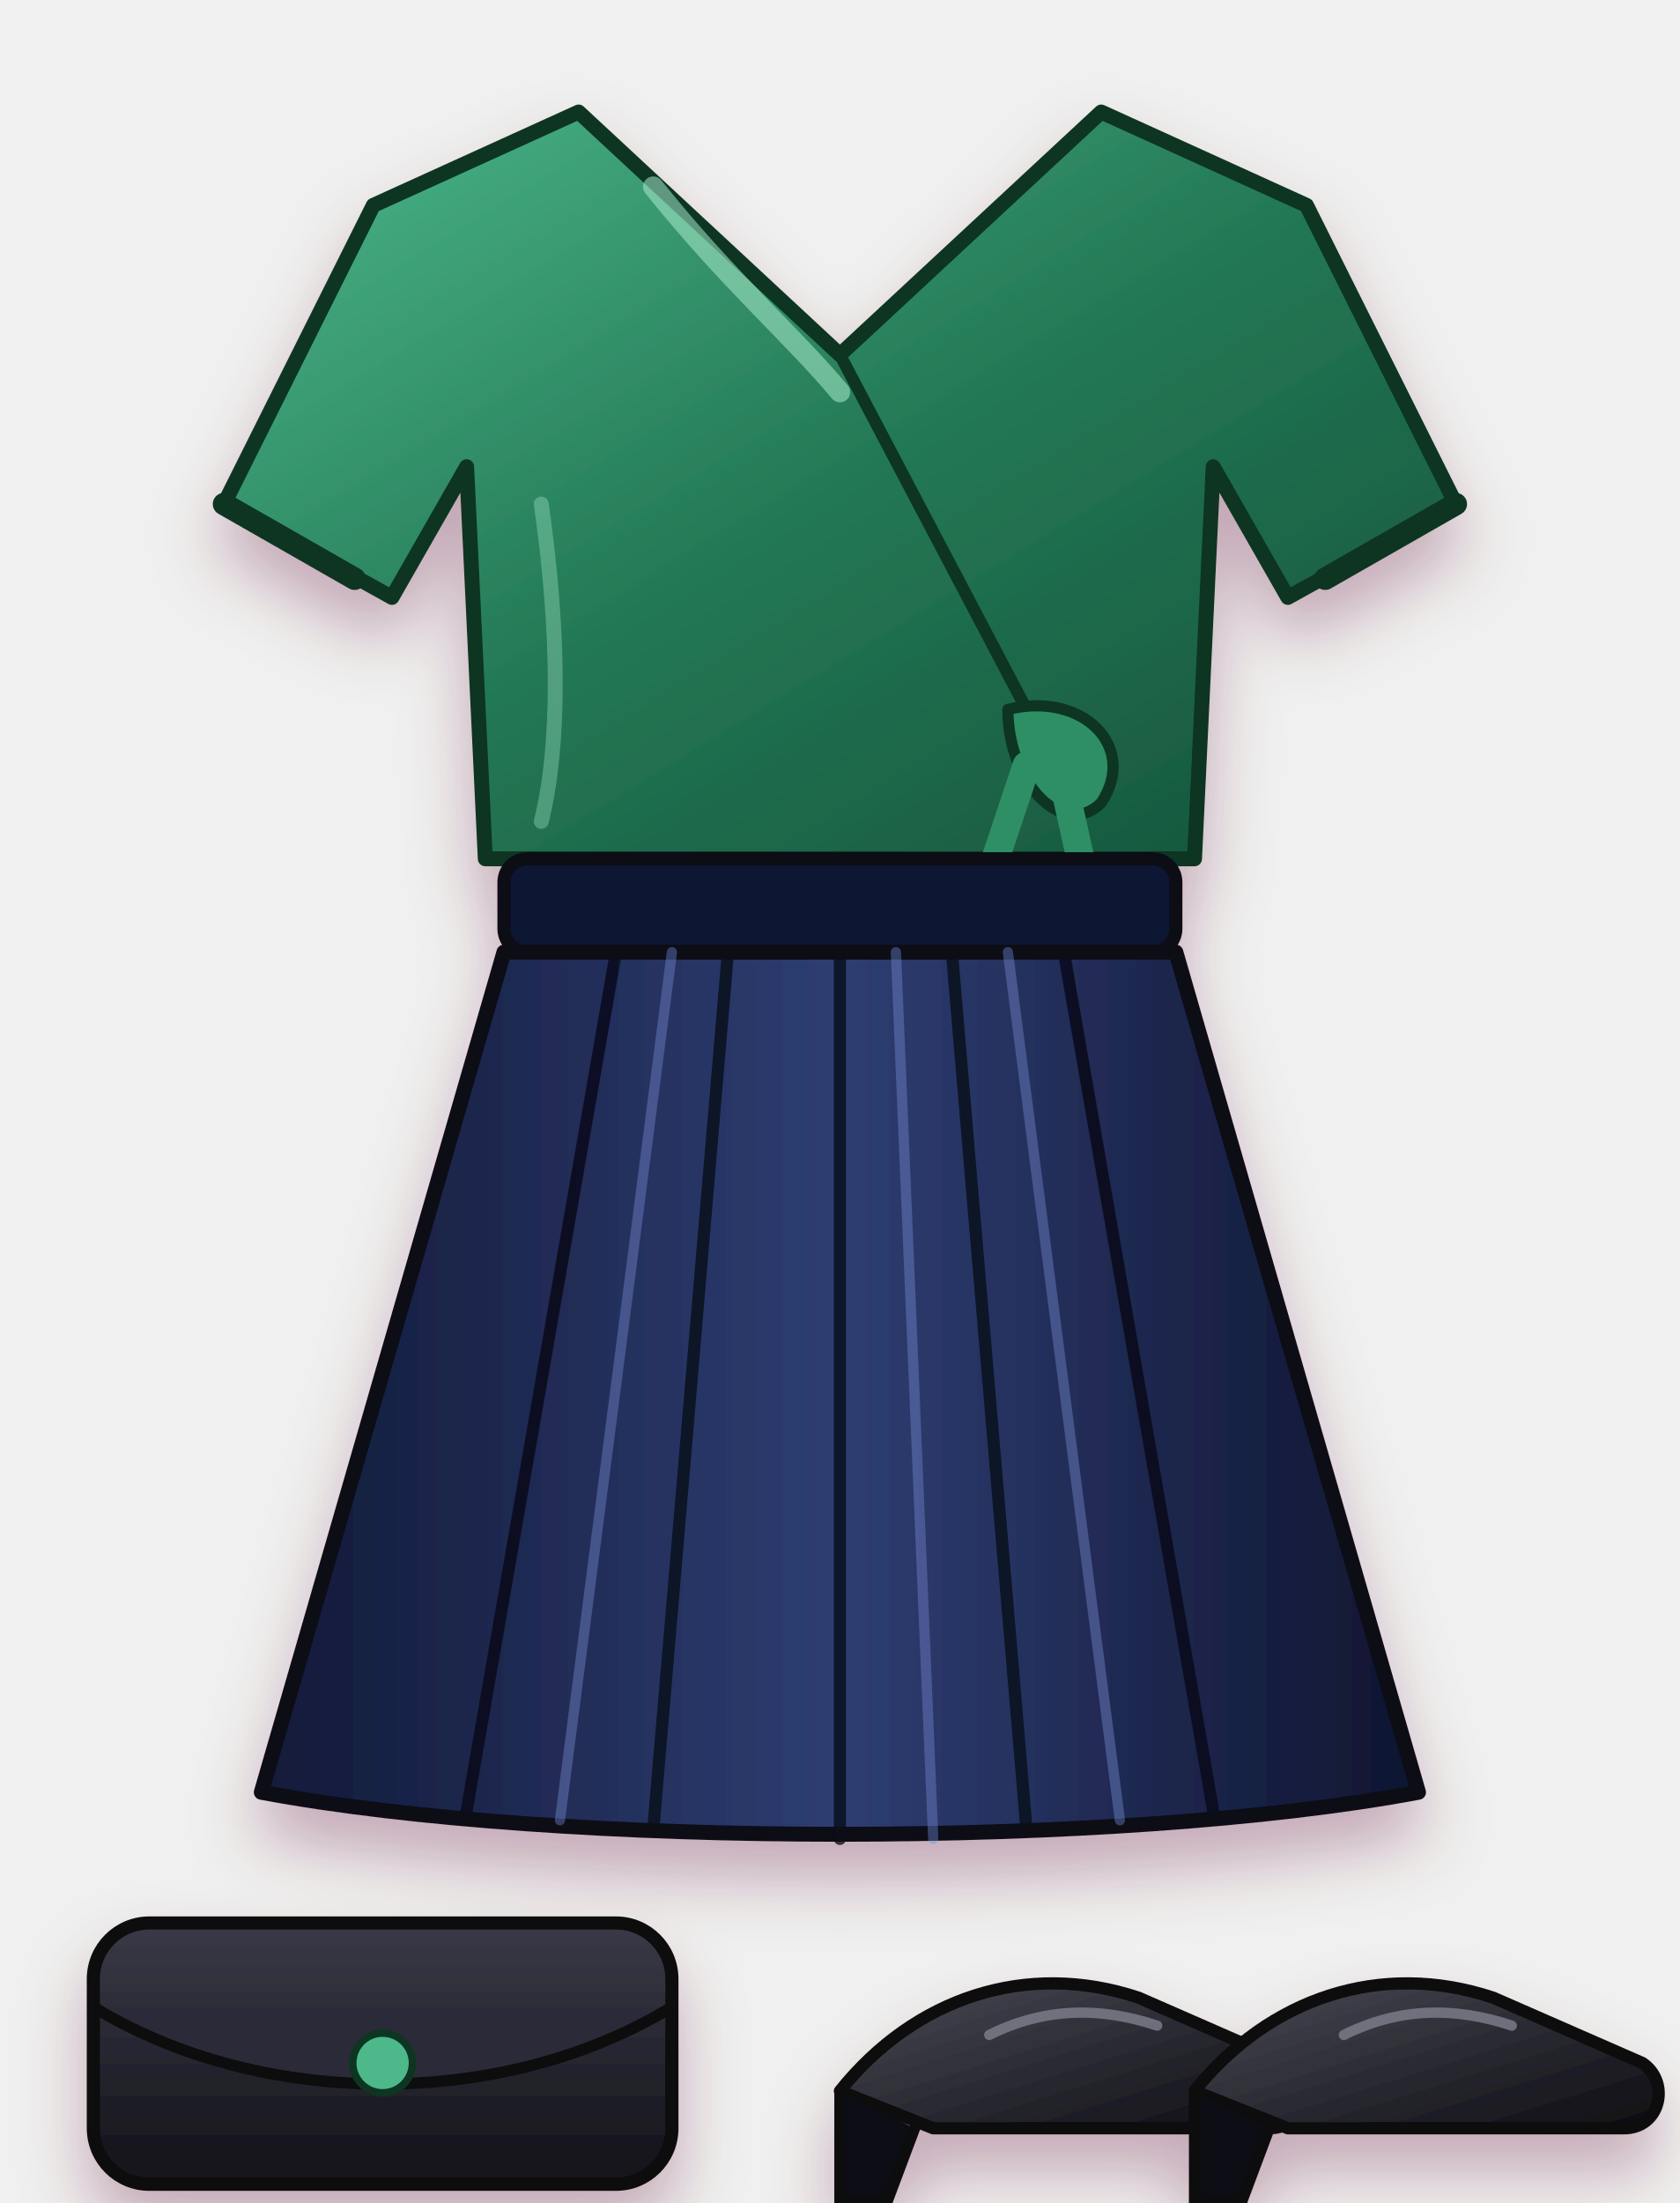
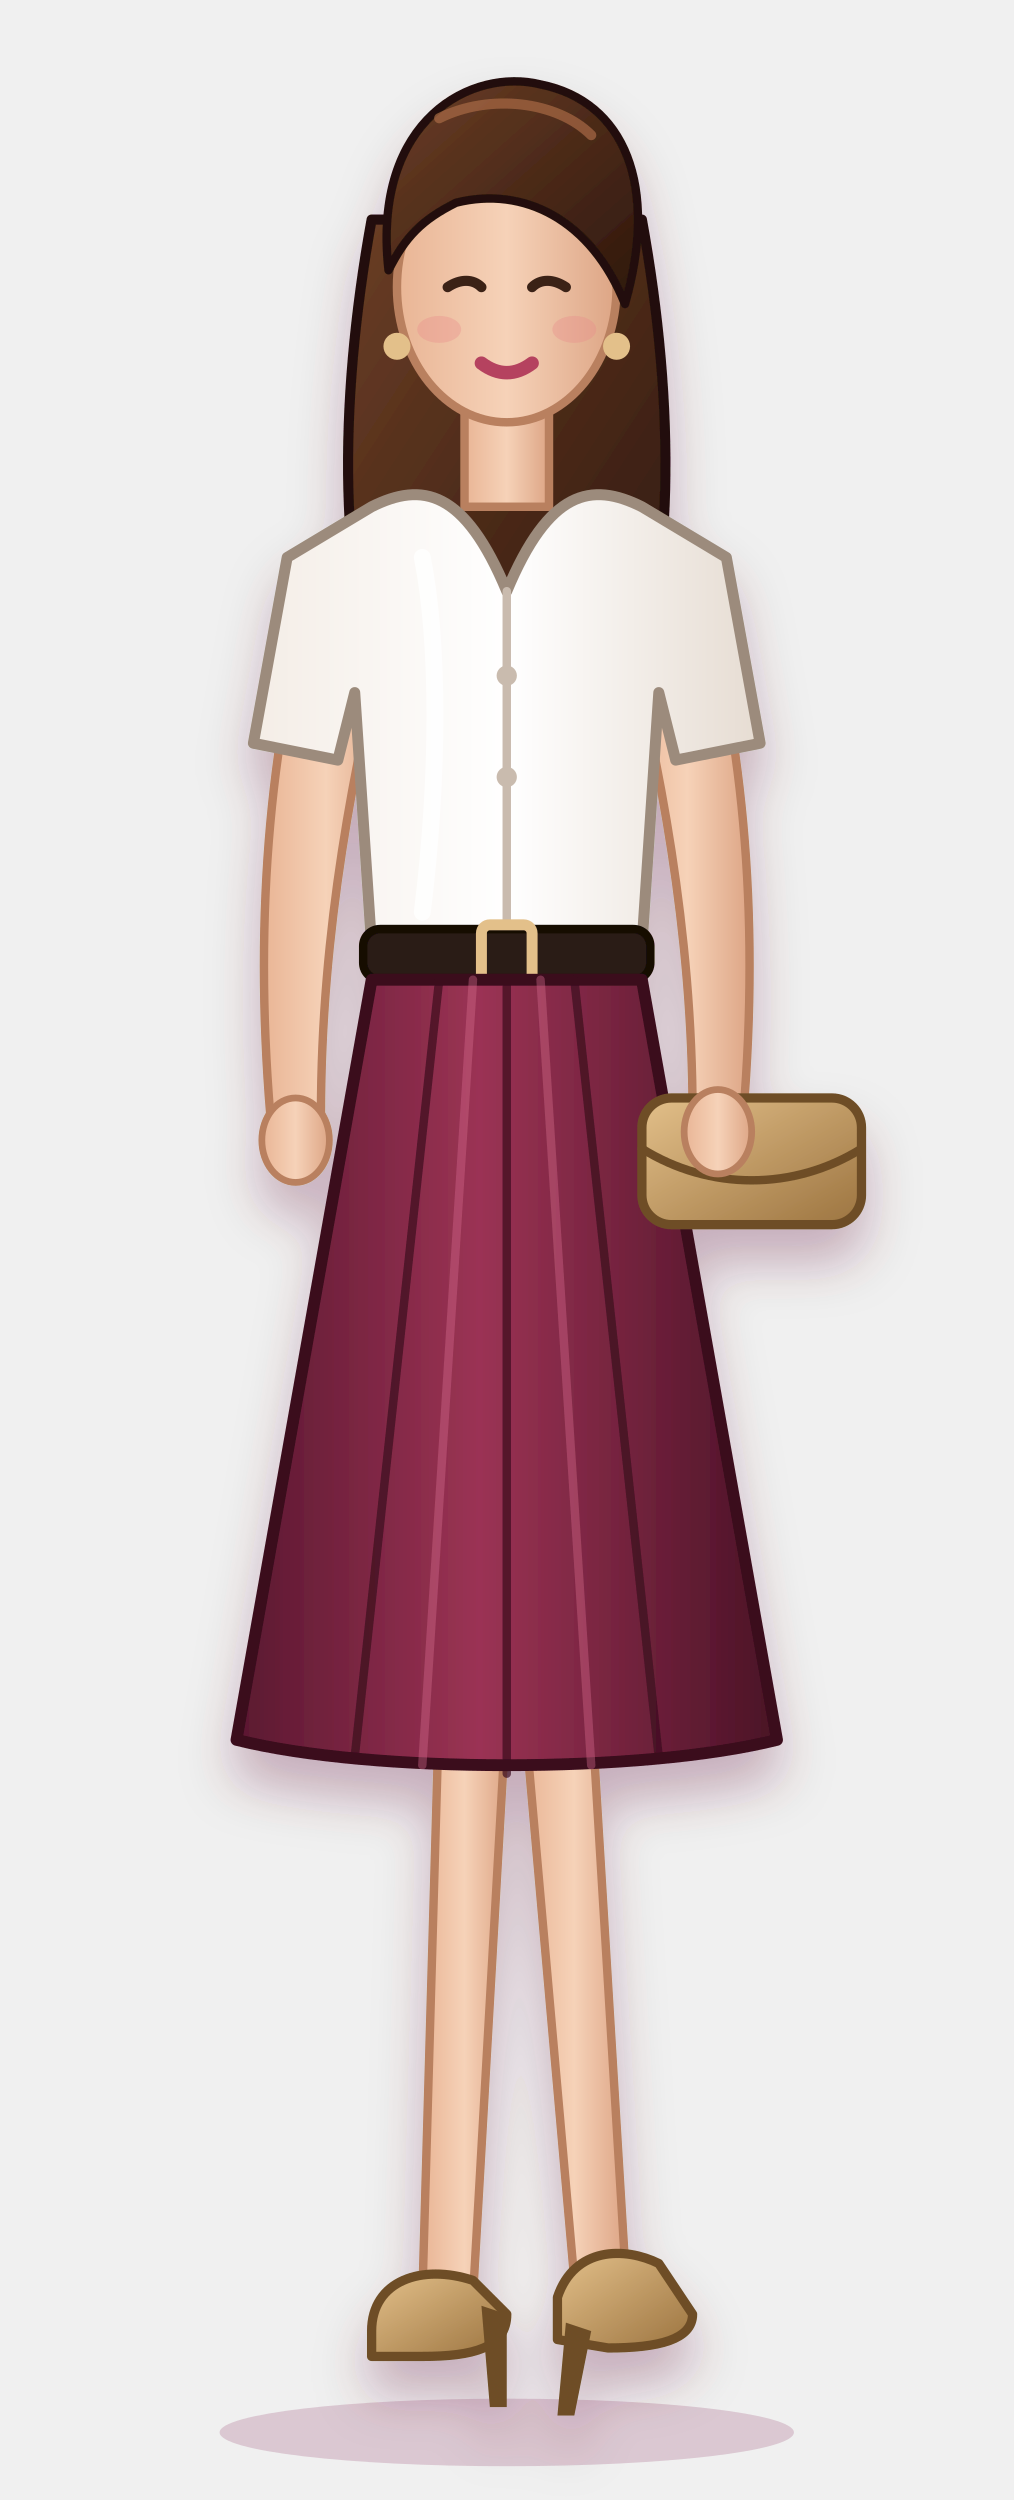
- <svg xmlns="http://www.w3.org/2000/svg" viewBox="10 8 180 236" fill="none">
+ <svg xmlns="http://www.w3.org/2000/svg" viewBox="20 4 120 296" fill="none">
  <defs>
-     <linearGradient id="bSilk" x1="0" y1="0" x2="1" y2="1">
-       <stop offset="0" stop-color="#4DB88A" />
-       <stop offset="0.5" stop-color="#237854" />
-       <stop offset="1" stop-color="#14503A" />
+     <linearGradient id="wSkin" x1="0" y1="0" x2="1" y2="0">
+       <stop offset="0" stop-color="#E9B595" />
+       <stop offset="0.5" stop-color="#F6D2B8" />
+       <stop offset="1" stop-color="#DDA585" />
    </linearGradient>
-     <linearGradient id="bSkirt" x1="0" y1="0" x2="1" y2="0">
-       <stop offset="0" stop-color="#121A38" />
-       <stop offset="0.5" stop-color="#2E3D72" />
-       <stop offset="1" stop-color="#0F1530" />
+     <linearGradient id="wHair" x1="0" y1="0" x2="1" y2="1">
+       <stop offset="0" stop-color="#6B3E26" />
+       <stop offset="1" stop-color="#2E170C" />
    </linearGradient>
-     <linearGradient id="bShoe" x1="0" y1="0" x2="1" y2="1">
-       <stop offset="0" stop-color="#4A4A56" />
-       <stop offset="1" stop-color="#0D0D12" />
+     <linearGradient id="wTop" x1="0" y1="0" x2="1" y2="0">
+       <stop offset="0" stop-color="#F4EDE6" />
+       <stop offset="0.5" stop-color="#FFFFFF" />
+       <stop offset="1" stop-color="#E6DCD2" />
    </linearGradient>
-     <linearGradient id="bBag" x1="0" y1="0" x2="0" y2="1">
-       <stop offset="0" stop-color="#3A3A48" />
-       <stop offset="1" stop-color="#121218" />
+     <linearGradient id="wSkirt" x1="0" y1="0" x2="1" y2="0">
+       <stop offset="0" stop-color="#5A1830" />
+       <stop offset="0.45" stop-color="#9B3354" />
+       <stop offset="1" stop-color="#4A1226" />
    </linearGradient>
-     <filter id="bShadow" x="-20%" y="-10%" width="140%" height="130%">
-       <feDropShadow dx="0" dy="4" stdDeviation="3.5" flood-color="#5A1030" flood-opacity="0.3" />
+     <linearGradient id="wShoe" x1="0" y1="0" x2="1" y2="1">
+       <stop offset="0" stop-color="#E3C08A" />
+       <stop offset="1" stop-color="#9C7440" />
+     </linearGradient>
+     <filter id="wSh" x="-30%" y="-10%" width="160%" height="125%">
+       <feDropShadow dx="0" dy="4" stdDeviation="3" flood-color="#5A1030" flood-opacity="0.28" />
    </filter>
  </defs>
-   <g filter="url(#bShadow)" stroke-linejoin="round" stroke-linecap="round">
-     <path d="M72 20 L100 46 L128 20 L150 30 L166 62 L148 72 L140 58 L138 100 L62 100 L60 58 L52 72 L34 62 L50 30 Z" fill="url(#bSilk)" stroke="#0B3424" stroke-width="1.6" />
-     <path d="M72 20 L100 46 L120 84" stroke="#0B3424" stroke-width="1.3" />
-     <path d="M128 20 L100 46" stroke="#0B3424" stroke-width="1.3" />
-     <path d="M80 28 C88 38 95 44 100 50" stroke="#A8EBCB" stroke-width="2.2" opacity="0.55" />
-     <path d="M68 62 C70 76 70 88 68 96" stroke="#A8EBCB" stroke-width="1.6" opacity="0.35" />
-     <path d="M34 62 L48 70 M166 62 L152 70" stroke="#0B3424" stroke-width="2.4" />
-     <path d="M118 84 C126 82 132 88 128 94 C124 98 118 92 118 84 Z" fill="#2E8F65" stroke="#0B3424" stroke-width="1.2" />
-     <path d="M120 90 L114 108 M124 92 L128 110" stroke="#2E8F65" stroke-width="3" />
-     <rect x="64" y="100" width="72" height="10" rx="2.5" fill="#0F1530" stroke="#070A18" stroke-width="1.4" />
-     <path d="M64 110 L136 110 L162 200 C130 206 70 206 38 200 Z" fill="url(#bSkirt)" stroke="#070A18" stroke-width="1.6" />
-     <g stroke="#070A18" stroke-width="1.3" opacity="0.8">
-       <path d="M76 110 L60 202 M88 110 L80 204 M100 110 L100 205 M112 110 L120 204 M124 110 L140 202" />
+   <ellipse cx="80" cy="292" rx="34" ry="4" fill="#7A1248" opacity="0.18" />
+   <g filter="url(#wSh)" stroke-linejoin="round" stroke-linecap="round">
+     <path d="M64 30 C60 52 60 74 66 88 L94 88 C100 74 100 52 96 30 Z" fill="url(#wHair)" stroke="#24110A" stroke-width="1.2" />
+     <path d="M72 206 L70 276 L76 276 L80 206 Z" fill="url(#wSkin)" stroke="#B9805F" stroke-width="1" />
+     <path d="M82 206 L88 274 L94 272 L90 206 Z" fill="url(#wSkin)" stroke="#B9805F" stroke-width="1" />
+     <path d="M64 280 C64 274 70 272 76 274 L80 278 C80 282 76 283 70 283 L64 283 Z" fill="url(#wShoe)" stroke="#6E4E26" stroke-width="1.1" />
+     <path d="M77 277 L78 289 L80 289 L80 278" fill="#6E4E26" />
+     <path d="M86 276 C88 270 94 270 98 272 L102 278 C102 281 98 282 92 282 L86 281 Z" fill="url(#wShoe)" stroke="#6E4E26" stroke-width="1.1" />
+     <path d="M87 279 L86 290 L88 290 L90 280" fill="#6E4E26" />
+     <path d="M58 70 C52 90 50 112 52 136 L58 136 C58 114 62 94 66 78 Z" fill="url(#wSkin)" stroke="#B9805F" stroke-width="1" />
+     <path d="M102 70 C108 90 110 112 108 136 L102 136 C102 114 98 94 94 78 Z" fill="url(#wSkin)" stroke="#B9805F" stroke-width="1" />
+     <path d="M75 52 L75 64 L85 64 L85 52 Z" fill="url(#wSkin)" stroke="#B9805F" stroke-width="1" />
+     <path d="M64 64 C70 61 75 62 80 74 C85 62 90 61 96 64 L106 70 L110 92 L100 94 L98 86 L96 116 L64 116 L62 86 L60 94 L50 92 L54 70 Z" fill="url(#wTop)" stroke="#9C8B7C" stroke-width="1.3" />
+     <path d="M80 74 L80 116" stroke="#C9BBAE" stroke-width="1" />
+     <circle cx="80" cy="84" r="1.2" fill="#C9BBAE" />
+     <circle cx="80" cy="96" r="1.2" fill="#C9BBAE" />
+     <path d="M70 70 C72 80 72 96 70 112" stroke="#FFFFFF" stroke-width="2" opacity="0.8" />
+     <rect x="63" y="114" width="34" height="6" rx="2" fill="#2A1A12" stroke="#120A06" stroke-width="1" />
+     <rect x="77" y="113.5" width="6" height="7" rx="1" fill="none" stroke="#E3C08A" stroke-width="1.3" />
+     <path d="M64 120 L96 120 L112 210 C96 214 64 214 48 210 Z" fill="url(#wSkirt)" stroke="#3A0C1D" stroke-width="1.4" />
+     <g stroke="#3A0C1D" stroke-width="1" opacity="0.7">
+       <path d="M72 120 L62 212 M80 120 L80 214 M88 120 L98 212" />
    </g>
-     <g stroke="#6F82C8" stroke-width="1.1" opacity="0.45">
-       <path d="M82 110 L70 203 M106 110 L110 205 M118 110 L130 203" />
+     <g stroke="#D46A8C" stroke-width="1" opacity="0.4">
+       <path d="M76 120 L70 213 M84 120 L90 213" />
    </g>
-     <rect x="20" y="214" width="62" height="28" rx="6" fill="url(#bBag)" stroke="#07070B" stroke-width="1.4" />
-     <path d="M20 223 C38 234 64 234 82 223" fill="#2C2C38" stroke="#07070B" stroke-width="1.2" />
-     <circle cx="51" cy="229" r="3.2" fill="#4DB88A" stroke="#0B3424" stroke-width="0.8" />
-     <path d="M100 232 C108 222 120 218 132 222 L148 229 C151 231 150 236 146 236 L110 236 Z" fill="url(#bShoe)" stroke="#07070B" stroke-width="1.3" />
-     <path d="M100 232 L100 244 L105 244 L108 236" fill="#0D0D12" stroke="#07070B" stroke-width="1.2" />
-     <path d="M116 226 C122 223 128 223 134 225" stroke="#8A8A98" stroke-width="1.1" opacity="0.7" />
-     <path d="M138 232 C146 222 158 218 170 222 L186 229 C189 231 188 236 184 236 L148 236 Z" fill="url(#bShoe)" stroke="#07070B" stroke-width="1.3" />
-     <path d="M138 232 L138 244 L143 244 L146 236" fill="#0D0D12" stroke="#07070B" stroke-width="1.2" />
-     <path d="M154 226 C160 223 166 223 172 225" stroke="#8A8A98" stroke-width="1.1" opacity="0.7" />
+     <ellipse cx="55" cy="139" rx="4" ry="5" fill="url(#wSkin)" stroke="#B9805F" stroke-width="0.8" />
+     <rect x="96" y="134" width="26" height="15" rx="3.5" fill="url(#wShoe)" stroke="#6E4E26" stroke-width="1.1" />
+     <path d="M96 140 C104 145 114 145 122 140" stroke="#6E4E26" stroke-width="1" />
+     <ellipse cx="105" cy="138" rx="4" ry="5" fill="url(#wSkin)" stroke="#B9805F" stroke-width="0.8" />
+     <ellipse cx="80" cy="38" rx="13" ry="16" fill="url(#wSkin)" stroke="#B9805F" stroke-width="1" />
+     <path d="M66 36 C64 18 76 12 84 14 C94 16 98 26 94 40 C90 30 82 26 74 28 C70 30 68 32 66 36 Z" fill="url(#wHair)" stroke="#24110A" stroke-width="1" />
+     <path d="M72 18 C78 15 86 16 90 20" stroke="#A86A44" stroke-width="1.2" opacity="0.7" />
+     <path d="M73 38 C74.5 37 76 37 77 38 M83 38 C84 37 85.5 37 87 38" stroke="#3A2016" stroke-width="1.2" />
+     <path d="M77 47 C79 48.5 81 48.5 83 47" stroke="#B5425E" stroke-width="1.6" />
+     <ellipse cx="72" cy="43" rx="2.6" ry="1.6" fill="#E88A8A" opacity="0.35" />
+     <ellipse cx="88" cy="43" rx="2.6" ry="1.6" fill="#E88A8A" opacity="0.35" />
+     <circle cx="67" cy="45" r="1.6" fill="#E3C08A" />
+     <circle cx="93" cy="45" r="1.6" fill="#E3C08A" />
  </g>
</svg>
